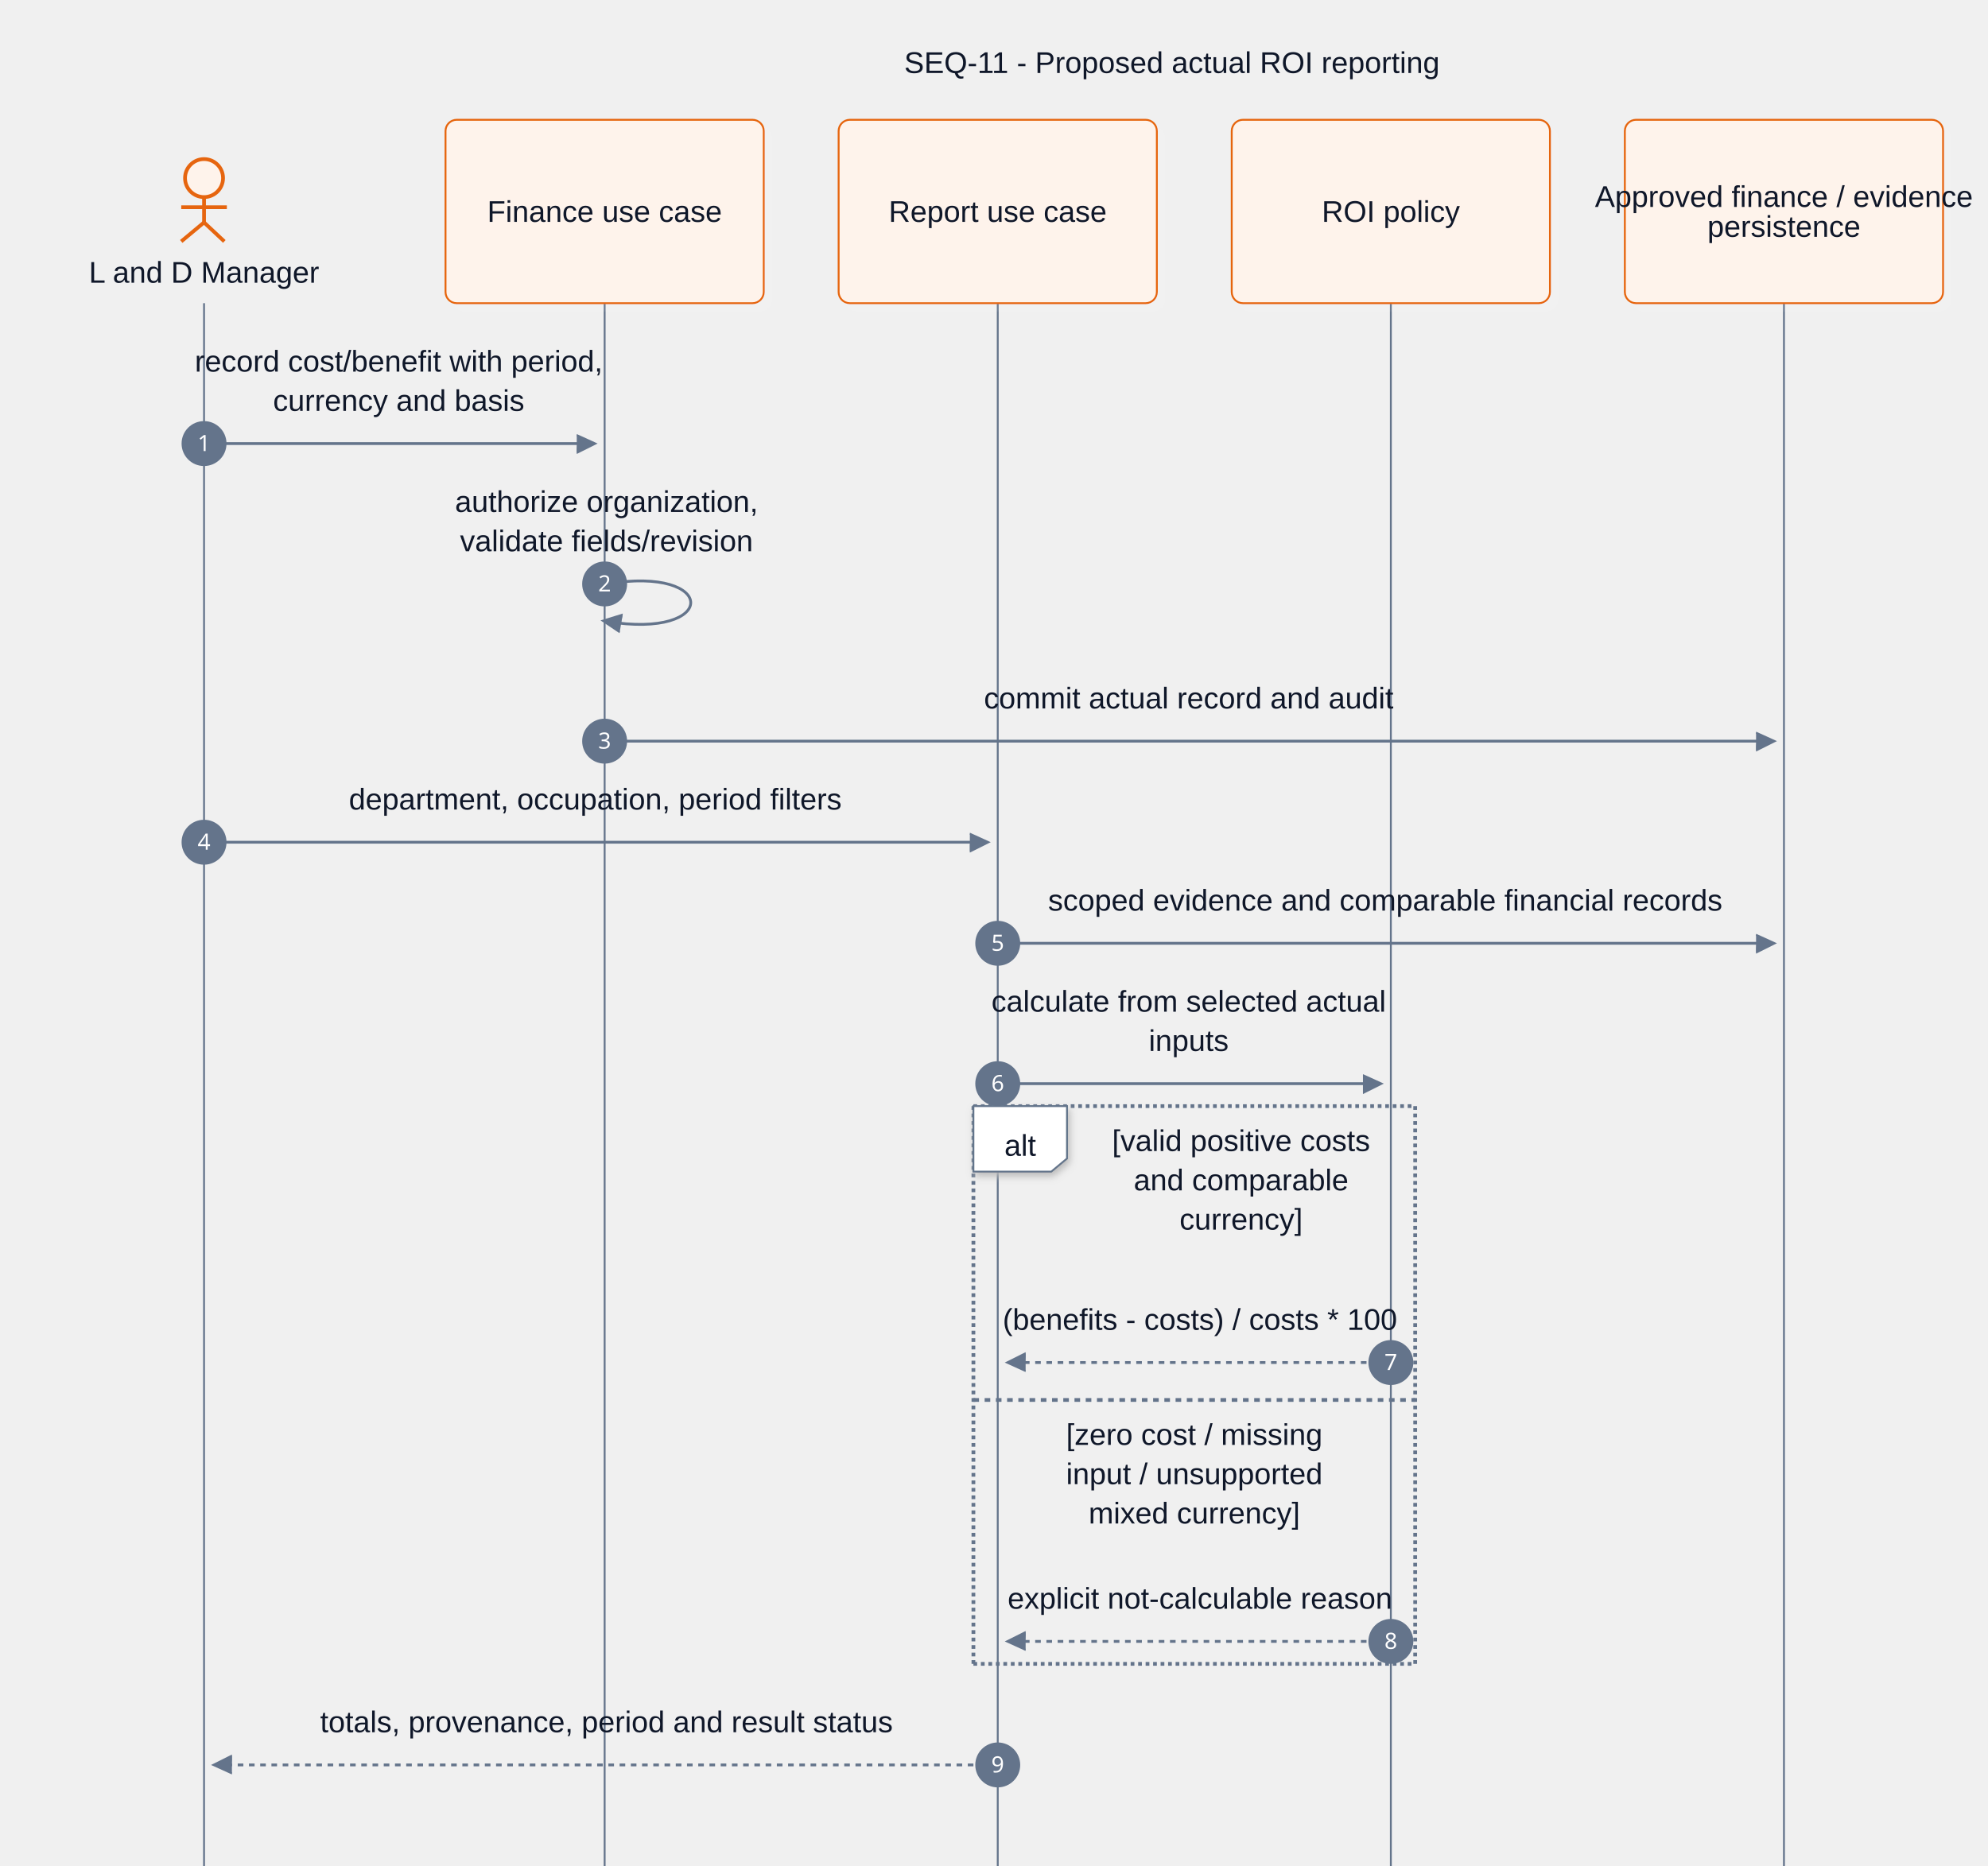
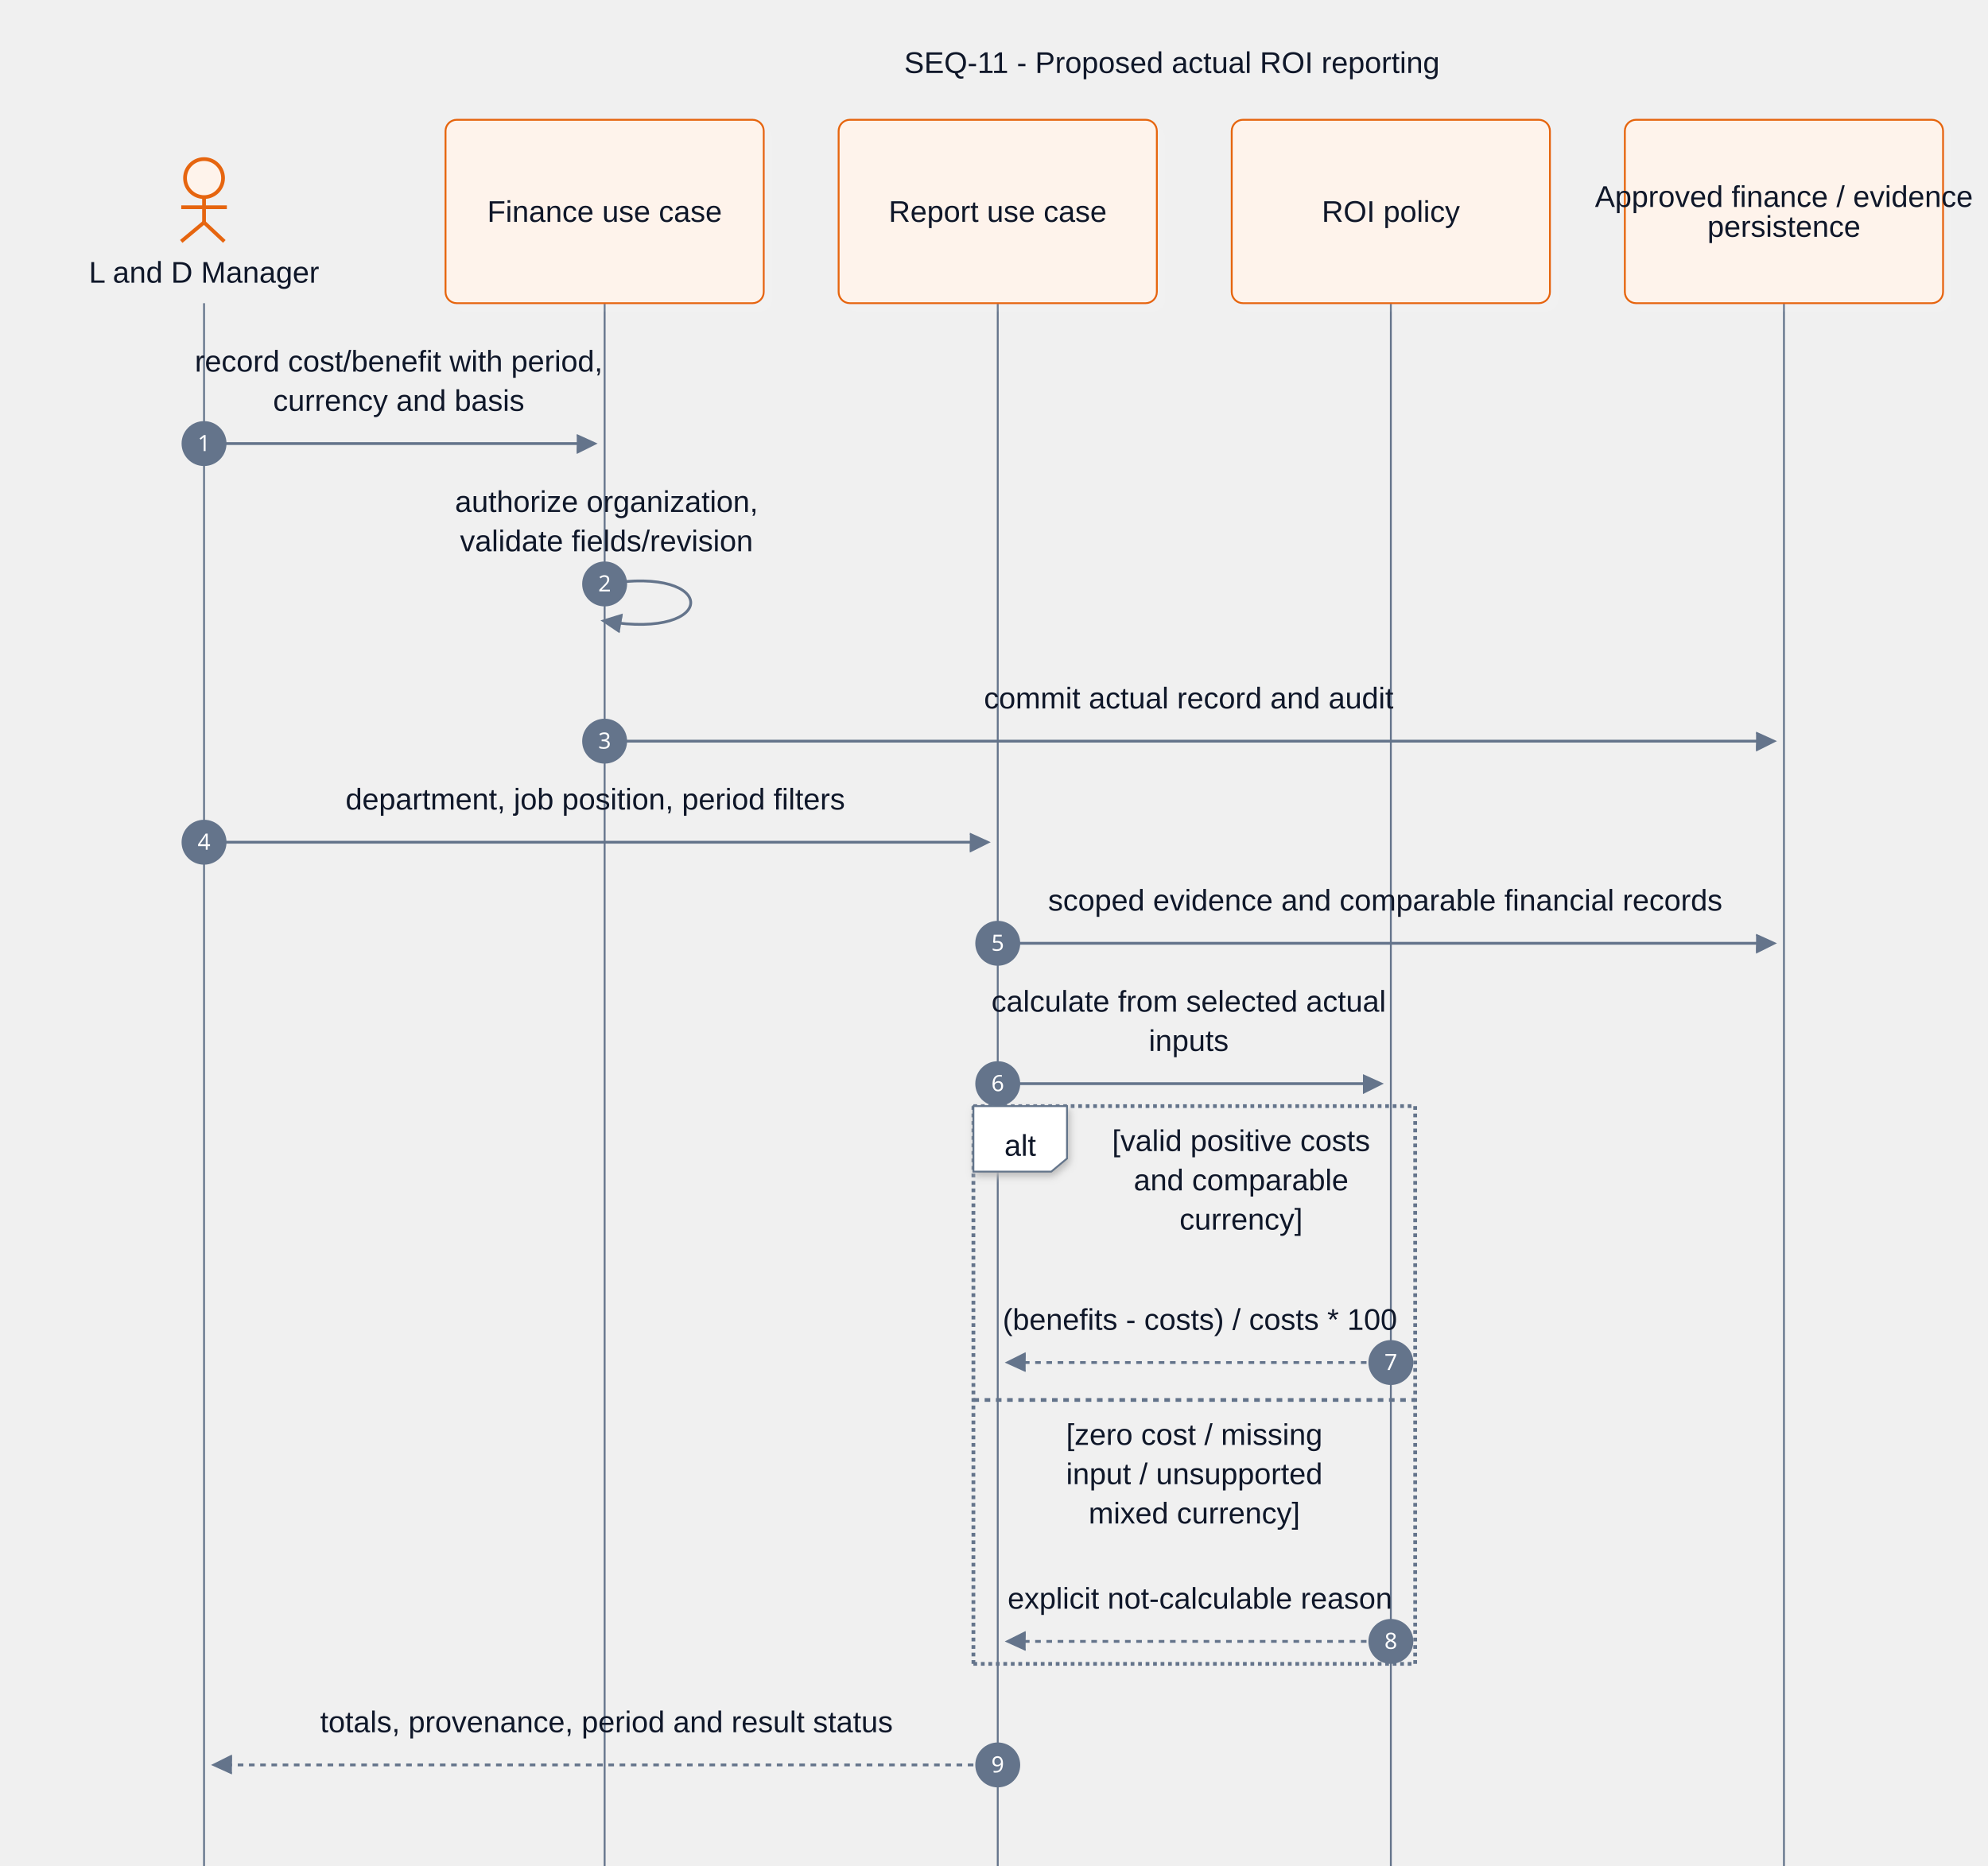
<svg xmlns="http://www.w3.org/2000/svg" id="my-svg" width="100%" style="max-width: 1062px; background-color: white;" viewBox="-24 -64 1062 997" role="graphics-document document" aria-roledescription="sequence">
  <g>
    <line id="actor4" x1="929" y1="98" x2="929" y2="2000" class="actor-line 200" stroke-width="0.5px" stroke="#999" name="SDD_SEQ_11_DB" data-et="life-line" data-id="SDD_SEQ_11_DB" />
    <g id="root-4" data-look="neo" data-et="participant" data-type="participant" data-id="SDD_SEQ_11_DB">
      <rect x="844" y="0" fill="#eaeaea" stroke="#666" width="170" height="98" name="SDD_SEQ_11_DB" rx="6" ry="6" class="actor actor-top" data-look="neo" filter="url(#my-svg-drop-shadow)" />
      <text x="929" y="49" dominant-baseline="central" alignment-baseline="central" class="actor actor-box" style="text-anchor: middle; font-size: 16px; font-weight: 400; font-family: &quot;Segoe UI&quot;, Arial, sans-serif;">
        <tspan x="929" dy="-8">Approved finance / evidence</tspan>
      </text>
      <text x="929" y="49" dominant-baseline="central" alignment-baseline="central" class="actor actor-box" style="text-anchor: middle; font-size: 16px; font-weight: 400; font-family: &quot;Segoe UI&quot;, Arial, sans-serif;">
        <tspan x="929" dy="8">persistence</tspan>
      </text>
    </g>
  </g>
  <g>
    <line id="actor3" x1="719" y1="98" x2="719" y2="2000" class="actor-line 200" stroke-width="0.5px" stroke="#999" name="SDD_SEQ_11_Policy" data-et="life-line" data-id="SDD_SEQ_11_Policy" />
    <g id="root-3" data-look="neo" data-et="participant" data-type="participant" data-id="SDD_SEQ_11_Policy">
      <rect x="634" y="0" fill="#eaeaea" stroke="#666" width="170" height="98" name="SDD_SEQ_11_Policy" rx="6" ry="6" class="actor actor-top" data-look="neo" filter="url(#my-svg-drop-shadow)" />
      <text x="719" y="49" dominant-baseline="central" alignment-baseline="central" class="actor actor-box" style="text-anchor: middle; font-size: 16px; font-weight: 400; font-family: &quot;Segoe UI&quot;, Arial, sans-serif;">
        <tspan x="719" dy="0">ROI policy</tspan>
      </text>
    </g>
  </g>
  <g>
    <line id="actor2" x1="509" y1="98" x2="509" y2="2000" class="actor-line 200" stroke-width="0.5px" stroke="#999" name="SDD_SEQ_11_Report" data-et="life-line" data-id="SDD_SEQ_11_Report" />
    <g id="root-2" data-look="neo" data-et="participant" data-type="participant" data-id="SDD_SEQ_11_Report">
      <rect x="424" y="0" fill="#eaeaea" stroke="#666" width="170" height="98" name="SDD_SEQ_11_Report" rx="6" ry="6" class="actor actor-top" data-look="neo" filter="url(#my-svg-drop-shadow)" />
      <text x="509" y="49" dominant-baseline="central" alignment-baseline="central" class="actor actor-box" style="text-anchor: middle; font-size: 16px; font-weight: 400; font-family: &quot;Segoe UI&quot;, Arial, sans-serif;">
        <tspan x="509" dy="0">Report use case</tspan>
      </text>
    </g>
  </g>
  <g>
    <line id="actor1" x1="299" y1="98" x2="299" y2="2000" class="actor-line 200" stroke-width="0.5px" stroke="#999" name="SDD_SEQ_11_Finance" data-et="life-line" data-id="SDD_SEQ_11_Finance" />
    <g id="root-1" data-look="neo" data-et="participant" data-type="participant" data-id="SDD_SEQ_11_Finance">
      <rect x="214" y="0" fill="#eaeaea" stroke="#666" width="170" height="98" name="SDD_SEQ_11_Finance" rx="6" ry="6" class="actor actor-top" data-look="neo" filter="url(#my-svg-drop-shadow)" />
      <text x="299" y="49" dominant-baseline="central" alignment-baseline="central" class="actor actor-box" style="text-anchor: middle; font-size: 16px; font-weight: 400; font-family: &quot;Segoe UI&quot;, Arial, sans-serif;">
        <tspan x="299" dy="0">Finance use case</tspan>
      </text>
    </g>
  </g>
  <g>
    <line id="actor0" x1="85" y1="98" x2="85" y2="2000" class="actor-line 200" stroke-width="0.5px" stroke="#999" name="SDD_SEQ_11_LD" data-et="life-line" data-id="SDD_SEQ_11_LD" />
  </g>
  <style>#my-svg{font-family:Segoe UI,Arial,sans-serif;font-size:16px;fill:#0f1729;}@keyframes edge-animation-frame{from{stroke-dashoffset:0;}}@keyframes dash{to{stroke-dashoffset:0;}}#my-svg .edge-animation-slow{stroke-dasharray:9,5!important;stroke-dashoffset:900;animation:dash 50s linear infinite;stroke-linecap:round;}#my-svg .edge-animation-fast{stroke-dasharray:9,5!important;stroke-dashoffset:900;animation:dash 20s linear infinite;stroke-linecap:round;}#my-svg .error-icon{fill:#ffffff;}#my-svg .error-text{fill:#0f1729;stroke:#0f1729;}#my-svg .edge-thickness-normal{stroke-width:1px;}#my-svg .edge-thickness-thick{stroke-width:3.5px;}#my-svg .edge-pattern-solid{stroke-dasharray:0;}#my-svg .edge-thickness-invisible{stroke-width:0;fill:none;}#my-svg .edge-pattern-dashed{stroke-dasharray:3;}#my-svg .edge-pattern-dotted{stroke-dasharray:2;}#my-svg .marker{fill:#64748b;stroke:#64748b;}#my-svg .marker.cross{stroke:#64748b;}#my-svg svg{font-family:Segoe UI,Arial,sans-serif;font-size:16px;}#my-svg p{margin:0;}#my-svg .actor{stroke:#e6650f;fill:#fef3eb;stroke-width:1;}#my-svg rect.actor.outer-path[data-look="neo"]{filter:drop-shadow( 1px 2px 2px rgba(185,185,185,1));}#my-svg rect.note[data-look="neo"]{stroke:#e6650f;fill:#fef3eb;filter:drop-shadow( 1px 2px 2px rgba(185,185,185,1));}#my-svg text.actor&gt;tspan{fill:#0f1729;stroke:none;}#my-svg .actor-line{stroke:#64748b;}#my-svg .innerArc{stroke-width:1.5;stroke-dasharray:none;}#my-svg .messageLine0{stroke-width:1.5;stroke-dasharray:none;stroke:#64748b;}#my-svg .messageLine1{stroke-width:1.5;stroke-dasharray:2,2;stroke:#64748b;}#my-svg [id$="-arrowhead"] path{fill:#64748b;stroke:#64748b;}#my-svg .sequenceNumber{fill:#ffffff;}#my-svg [id$="-sequencenumber"]{fill:#64748b;}#my-svg [id$="-crosshead"] path{fill:#64748b;stroke:#64748b;}#my-svg .messageText{fill:#0f1729;stroke:none;}#my-svg .labelBox{stroke:#64748b;fill:#ffffff;filter:drop-shadow( 1px 2px 2px rgba(185,185,185,1));}#my-svg .labelText,#my-svg .labelText&gt;tspan{fill:#0f1729;stroke:none;}#my-svg .loopText,#my-svg .loopText&gt;tspan{fill:#0f1729;stroke:none;}#my-svg .sectionTitle,#my-svg .sectionTitle&gt;tspan{fill:#0f1729;stroke:none;}#my-svg .loopLine{stroke-width:2px;stroke-dasharray:2,2;stroke:#64748b;fill:#64748b;}#my-svg .note{stroke:#e6650f;fill:#fef3eb;}#my-svg .noteText,#my-svg .noteText&gt;tspan{fill:#0f1729;stroke:none;}#my-svg .activation0{fill:#fef3eb;stroke:#e6650f;}#my-svg .activation1{fill:#fef3eb;stroke:#e6650f;}#my-svg .activation2{fill:#fef3eb;stroke:#e6650f;}#my-svg .actorPopupMenu{position:absolute;}#my-svg .actorPopupMenuPanel{position:absolute;fill:#fef3eb;box-shadow:0px 8px 16px 0px rgba(0,0,0,0.2);filter:drop-shadow(3px 5px 2px rgb(0 0 0 / 0.4));}#my-svg .actor-man circle,#my-svg line{fill:#fef3eb;stroke-width:2px;}#my-svg g rect.rect{filter:drop-shadow( 1px 2px 2px rgba(185,185,185,1));stroke:#64748b;}#my-svg .node .neo-node{stroke:#64748b;}#my-svg [data-look="neo"].node rect,#my-svg [data-look="neo"].cluster rect,#my-svg [data-look="neo"].node polygon{stroke:url(#my-svg-gradient);filter:drop-shadow( 1px 2px 2px rgba(185,185,185,1));}#my-svg [data-look="neo"].swimlane.cluster rect{filter:none;}#my-svg [data-look="neo"].node path{stroke:url(#my-svg-gradient);stroke-width:1px;}#my-svg [data-look="neo"].node .outer-path{filter:drop-shadow( 1px 2px 2px rgba(185,185,185,1));}#my-svg [data-look="neo"].node .neo-line path{stroke:#64748b;filter:none;}#my-svg [data-look="neo"].node circle{stroke:url(#my-svg-gradient);filter:drop-shadow( 1px 2px 2px rgba(185,185,185,1));}#my-svg [data-look="neo"].node circle .state-start{fill:#000000;}#my-svg [data-look="neo"].icon-shape .icon{fill:url(#my-svg-gradient);filter:drop-shadow( 1px 2px 2px rgba(185,185,185,1));}#my-svg [data-look="neo"].icon-shape .icon-neo path{stroke:url(#my-svg-gradient);filter:drop-shadow( 1px 2px 2px rgba(185,185,185,1));}#my-svg .actor-line{stroke-width:1px;}#my-svg :root{--mermaid-font-family:Segoe UI,Arial,sans-serif;}</style>
  <g />
  <defs>
    <symbol id="my-svg-computer" width="24" height="24">
      <path transform="scale(.5)" d="M2 2v13h20v-13h-20zm18 11h-16v-9h16v9zm-10.228 6l.466-1h3.524l.467 1h-4.457zm14.228 3h-24l2-6h2.104l-1.33 4h18.45l-1.297-4h2.073l2 6zm-5-10h-14v-7h14v7z" />
    </symbol>
  </defs>
  <defs>
    <symbol id="my-svg-database" fill-rule="evenodd" clip-rule="evenodd">
      <path transform="scale(.5)" d="M12.258.001l.256.004.255.005.253.008.251.01.249.012.247.015.246.016.242.019.241.02.239.023.236.024.233.027.231.028.229.031.225.032.223.034.22.036.217.038.214.04.211.041.208.043.205.045.201.046.198.048.194.05.191.051.187.053.183.054.18.056.175.057.172.059.168.06.163.061.16.063.155.064.15.066.074.033.073.033.071.034.07.034.069.035.068.035.067.035.066.035.064.036.064.036.062.036.06.036.06.037.058.037.058.037.055.038.055.038.053.038.052.038.051.039.05.039.048.039.047.039.045.04.044.04.043.04.041.04.04.041.039.041.037.041.036.041.034.041.033.042.032.042.03.042.029.042.027.042.026.043.024.043.023.043.021.043.02.043.018.044.017.043.015.044.013.044.012.044.011.045.009.044.007.045.006.045.004.045.002.045.001.045v17l-.001.045-.002.045-.004.045-.006.045-.007.045-.009.044-.011.045-.012.044-.013.044-.015.044-.017.043-.018.044-.02.043-.021.043-.023.043-.024.043-.026.043-.027.042-.029.042-.03.042-.032.042-.033.042-.034.041-.036.041-.037.041-.039.041-.04.041-.041.04-.043.04-.044.04-.045.04-.047.039-.048.039-.05.039-.051.039-.052.038-.053.038-.055.038-.055.038-.058.037-.058.037-.06.037-.06.036-.062.036-.064.036-.064.036-.066.035-.067.035-.068.035-.069.035-.07.034-.071.034-.073.033-.074.033-.15.066-.155.064-.16.063-.163.061-.168.06-.172.059-.175.057-.18.056-.183.054-.187.053-.191.051-.194.05-.198.048-.201.046-.205.045-.208.043-.211.041-.214.04-.217.038-.22.036-.223.034-.225.032-.229.031-.231.028-.233.027-.236.024-.239.023-.241.02-.242.019-.246.016-.247.015-.249.012-.251.01-.253.008-.255.005-.256.004-.258.001-.258-.001-.256-.004-.255-.005-.253-.008-.251-.01-.249-.012-.247-.015-.245-.016-.243-.019-.241-.02-.238-.023-.236-.024-.234-.027-.231-.028-.228-.031-.226-.032-.223-.034-.22-.036-.217-.038-.214-.04-.211-.041-.208-.043-.204-.045-.201-.046-.198-.048-.195-.05-.19-.051-.187-.053-.184-.054-.179-.056-.176-.057-.172-.059-.167-.06-.164-.061-.159-.063-.155-.064-.151-.066-.074-.033-.072-.033-.072-.034-.07-.034-.069-.035-.068-.035-.067-.035-.066-.035-.064-.036-.063-.036-.062-.036-.061-.036-.06-.037-.058-.037-.057-.037-.056-.038-.055-.038-.053-.038-.052-.038-.051-.039-.049-.039-.049-.039-.046-.039-.046-.04-.044-.04-.043-.04-.041-.04-.04-.041-.039-.041-.037-.041-.036-.041-.034-.041-.033-.042-.032-.042-.03-.042-.029-.042-.027-.042-.026-.043-.024-.043-.023-.043-.021-.043-.02-.043-.018-.044-.017-.043-.015-.044-.013-.044-.012-.044-.011-.045-.009-.044-.007-.045-.006-.045-.004-.045-.002-.045-.001-.045v-17l.001-.045.002-.045.004-.045.006-.045.007-.045.009-.044.011-.045.012-.044.013-.044.015-.044.017-.043.018-.044.02-.043.021-.043.023-.043.024-.043.026-.043.027-.042.029-.042.03-.042.032-.042.033-.042.034-.041.036-.041.037-.041.039-.041.04-.041.041-.04.043-.04.044-.04.046-.04.046-.039.049-.039.049-.039.051-.039.052-.038.053-.038.055-.038.056-.038.057-.037.058-.037.06-.037.061-.036.062-.036.063-.036.064-.036.066-.035.067-.035.068-.035.069-.035.07-.034.072-.034.072-.033.074-.033.151-.066.155-.064.159-.063.164-.061.167-.06.172-.059.176-.057.179-.056.184-.054.187-.053.19-.051.195-.05.198-.048.201-.046.204-.045.208-.043.211-.041.214-.04.217-.038.22-.036.223-.034.226-.032.228-.031.231-.028.234-.027.236-.024.238-.023.241-.02.243-.019.245-.016.247-.015.249-.012.251-.01.253-.008.255-.005.256-.004.258-.001.258.001zm-9.258 20.499v.01l.001.021.003.021.004.022.005.021.006.022.007.022.009.023.01.022.011.023.012.023.013.023.015.023.016.024.017.023.018.024.019.024.021.024.022.025.023.024.024.025.052.049.056.05.061.051.066.051.07.051.075.051.079.052.084.052.088.052.092.052.097.052.102.051.105.052.11.052.114.051.119.051.123.051.127.05.131.05.135.05.139.048.144.049.147.047.152.047.155.047.16.045.163.045.167.043.171.043.176.041.178.041.183.039.187.039.19.037.194.035.197.035.202.033.204.031.209.03.212.029.216.027.219.025.222.024.226.021.23.02.233.018.236.016.24.015.243.012.246.01.249.008.253.005.256.004.259.001.26-.001.257-.004.254-.005.25-.008.247-.011.244-.012.241-.014.237-.016.233-.018.231-.021.226-.021.224-.024.22-.026.216-.027.212-.028.21-.031.205-.031.202-.034.198-.034.194-.036.191-.037.187-.039.183-.04.179-.04.175-.042.172-.043.168-.044.163-.045.16-.046.155-.046.152-.047.148-.048.143-.049.139-.049.136-.05.131-.05.126-.05.123-.051.118-.052.114-.051.11-.052.106-.052.101-.052.096-.052.092-.052.088-.053.083-.051.079-.052.074-.052.07-.051.065-.051.06-.051.056-.05.051-.05.023-.024.023-.025.021-.024.02-.024.019-.024.018-.024.017-.024.015-.023.014-.024.013-.023.012-.023.01-.023.01-.022.008-.022.006-.022.006-.022.004-.022.004-.021.001-.021.001-.021v-4.127l-.077.055-.08.053-.083.054-.085.053-.087.052-.09.052-.093.051-.095.05-.097.05-.1.049-.102.049-.105.048-.106.047-.109.047-.111.046-.114.045-.115.045-.118.044-.12.043-.122.042-.124.042-.126.041-.128.04-.13.04-.132.038-.134.038-.135.037-.138.037-.139.035-.142.035-.143.034-.144.033-.147.032-.148.031-.15.03-.151.03-.153.029-.154.027-.156.027-.158.026-.159.025-.161.024-.162.023-.163.022-.165.021-.166.02-.167.019-.169.018-.169.017-.171.016-.173.015-.173.014-.175.013-.175.012-.177.011-.178.01-.179.008-.179.008-.181.006-.182.005-.182.004-.184.003-.184.002h-.37l-.184-.002-.184-.003-.182-.004-.182-.005-.181-.006-.179-.008-.179-.008-.178-.01-.176-.011-.176-.012-.175-.013-.173-.014-.172-.015-.171-.016-.17-.017-.169-.018-.167-.019-.166-.02-.165-.021-.163-.022-.162-.023-.161-.024-.159-.025-.157-.026-.156-.027-.155-.027-.153-.029-.151-.03-.15-.03-.148-.031-.146-.032-.145-.033-.143-.034-.141-.035-.14-.035-.137-.037-.136-.037-.134-.038-.132-.038-.13-.04-.128-.04-.126-.041-.124-.042-.122-.042-.12-.044-.117-.043-.116-.045-.113-.045-.112-.046-.109-.047-.106-.047-.105-.048-.102-.049-.1-.049-.097-.05-.095-.05-.093-.052-.09-.051-.087-.052-.085-.053-.083-.054-.08-.054-.077-.054v4.127zm0-5.654v.011l.001.021.003.021.004.021.005.022.006.022.007.022.009.022.01.022.011.023.012.023.013.023.015.024.016.023.017.024.018.024.019.024.021.024.022.024.023.025.024.024.052.05.056.05.061.05.066.051.07.051.075.052.079.051.084.052.088.052.092.052.097.052.102.052.105.052.11.051.114.051.119.052.123.05.127.051.131.05.135.049.139.049.144.048.147.048.152.047.155.046.16.045.163.045.167.044.171.042.176.042.178.04.183.04.187.038.19.037.194.036.197.034.202.033.204.032.209.03.212.028.216.027.219.025.222.024.226.022.23.02.233.018.236.016.24.014.243.012.246.01.249.008.253.006.256.003.259.001.26-.001.257-.003.254-.006.25-.008.247-.01.244-.012.241-.015.237-.016.233-.018.231-.02.226-.022.224-.024.22-.025.216-.027.212-.029.21-.03.205-.032.202-.033.198-.035.194-.036.191-.037.187-.039.183-.039.179-.041.175-.042.172-.043.168-.044.163-.045.16-.045.155-.047.152-.047.148-.048.143-.048.139-.05.136-.049.131-.05.126-.051.123-.051.118-.051.114-.052.11-.052.106-.052.101-.052.096-.052.092-.052.088-.052.083-.052.079-.052.074-.051.07-.052.065-.051.06-.05.056-.051.051-.049.023-.025.023-.024.021-.025.02-.024.019-.024.018-.024.017-.024.015-.023.014-.023.013-.024.012-.022.01-.023.01-.023.008-.022.006-.022.006-.022.004-.021.004-.022.001-.021.001-.021v-4.139l-.077.054-.08.054-.083.054-.085.052-.087.053-.09.051-.093.051-.095.051-.097.05-.1.049-.102.049-.105.048-.106.047-.109.047-.111.046-.114.045-.115.044-.118.044-.12.044-.122.042-.124.042-.126.041-.128.04-.13.039-.132.039-.134.038-.135.037-.138.036-.139.036-.142.035-.143.033-.144.033-.147.033-.148.031-.15.03-.151.03-.153.028-.154.028-.156.027-.158.026-.159.025-.161.024-.162.023-.163.022-.165.021-.166.02-.167.019-.169.018-.169.017-.171.016-.173.015-.173.014-.175.013-.175.012-.177.011-.178.009-.179.009-.179.007-.181.007-.182.005-.182.004-.184.003-.184.002h-.37l-.184-.002-.184-.003-.182-.004-.182-.005-.181-.007-.179-.007-.179-.009-.178-.009-.176-.011-.176-.012-.175-.013-.173-.014-.172-.015-.171-.016-.17-.017-.169-.018-.167-.019-.166-.02-.165-.021-.163-.022-.162-.023-.161-.024-.159-.025-.157-.026-.156-.027-.155-.028-.153-.028-.151-.03-.15-.03-.148-.031-.146-.033-.145-.033-.143-.033-.141-.035-.14-.036-.137-.036-.136-.037-.134-.038-.132-.039-.13-.039-.128-.04-.126-.041-.124-.042-.122-.043-.12-.043-.117-.044-.116-.044-.113-.046-.112-.046-.109-.046-.106-.047-.105-.048-.102-.049-.1-.049-.097-.05-.095-.051-.093-.051-.09-.051-.087-.053-.085-.052-.083-.054-.08-.054-.077-.054v4.139zm0-5.666v.011l.001.02.003.022.004.021.005.022.006.021.007.022.009.023.01.022.011.023.012.023.013.023.015.023.016.024.017.024.018.023.019.024.021.025.022.024.023.024.024.025.052.05.056.05.061.05.066.051.07.051.075.052.079.051.084.052.088.052.092.052.097.052.102.052.105.051.11.052.114.051.119.051.123.051.127.05.131.05.135.05.139.049.144.048.147.048.152.047.155.046.16.045.163.045.167.043.171.043.176.042.178.04.183.04.187.038.19.037.194.036.197.034.202.033.204.032.209.03.212.028.216.027.219.025.222.024.226.021.23.02.233.018.236.017.24.014.243.012.246.01.249.008.253.006.256.003.259.001.26-.001.257-.003.254-.006.25-.008.247-.01.244-.013.241-.014.237-.016.233-.018.231-.02.226-.022.224-.024.22-.025.216-.027.212-.029.21-.03.205-.032.202-.033.198-.035.194-.036.191-.037.187-.039.183-.039.179-.041.175-.042.172-.043.168-.044.163-.045.16-.045.155-.047.152-.047.148-.048.143-.049.139-.049.136-.049.131-.051.126-.05.123-.051.118-.052.114-.051.11-.052.106-.052.101-.052.096-.052.092-.052.088-.052.083-.052.079-.052.074-.052.07-.051.065-.051.06-.051.056-.05.051-.049.023-.025.023-.025.021-.024.02-.024.019-.024.018-.024.017-.024.015-.023.014-.024.013-.023.012-.023.01-.022.01-.023.008-.022.006-.022.006-.022.004-.022.004-.021.001-.021.001-.021v-4.153l-.077.054-.08.054-.083.053-.085.053-.087.053-.09.051-.093.051-.095.051-.097.05-.1.049-.102.048-.105.048-.106.048-.109.046-.111.046-.114.046-.115.044-.118.044-.12.043-.122.043-.124.042-.126.041-.128.04-.13.039-.132.039-.134.038-.135.037-.138.036-.139.036-.142.034-.143.034-.144.033-.147.032-.148.032-.15.03-.151.03-.153.028-.154.028-.156.027-.158.026-.159.024-.161.024-.162.023-.163.023-.165.021-.166.02-.167.019-.169.018-.169.017-.171.016-.173.015-.173.014-.175.013-.175.012-.177.01-.178.01-.179.009-.179.007-.181.006-.182.006-.182.004-.184.003-.184.001-.185.001-.185-.001-.184-.001-.184-.003-.182-.004-.182-.006-.181-.006-.179-.007-.179-.009-.178-.01-.176-.01-.176-.012-.175-.013-.173-.014-.172-.015-.171-.016-.17-.017-.169-.018-.167-.019-.166-.02-.165-.021-.163-.023-.162-.023-.161-.024-.159-.024-.157-.026-.156-.027-.155-.028-.153-.028-.151-.03-.15-.03-.148-.032-.146-.032-.145-.033-.143-.034-.141-.034-.14-.036-.137-.036-.136-.037-.134-.038-.132-.039-.13-.039-.128-.041-.126-.041-.124-.041-.122-.043-.12-.043-.117-.044-.116-.044-.113-.046-.112-.046-.109-.046-.106-.048-.105-.048-.102-.048-.1-.05-.097-.049-.095-.051-.093-.051-.09-.052-.087-.052-.085-.053-.083-.053-.08-.054-.077-.054v4.153zm8.74-8.179l-.257.004-.254.005-.25.008-.247.011-.244.012-.241.014-.237.016-.233.018-.231.021-.226.022-.224.023-.22.026-.216.027-.212.028-.21.031-.205.032-.202.033-.198.034-.194.036-.191.038-.187.038-.183.04-.179.041-.175.042-.172.043-.168.043-.163.045-.16.046-.155.046-.152.048-.148.048-.143.048-.139.049-.136.05-.131.05-.126.051-.123.051-.118.051-.114.052-.11.052-.106.052-.101.052-.096.052-.092.052-.088.052-.083.052-.079.052-.074.051-.07.052-.065.051-.06.05-.056.05-.051.05-.023.025-.023.024-.021.024-.02.025-.019.024-.018.024-.017.023-.015.024-.014.023-.013.023-.012.023-.01.023-.01.022-.008.022-.006.023-.006.021-.004.022-.004.021-.001.021-.001.021.001.021.001.021.004.021.004.022.006.021.006.023.008.022.01.022.01.023.012.023.013.023.014.023.015.024.017.023.018.024.019.024.02.025.021.024.023.024.023.025.051.05.056.05.06.05.065.051.07.052.074.051.079.052.083.052.088.052.092.052.096.052.101.052.106.052.11.052.114.052.118.051.123.051.126.051.131.05.136.05.139.049.143.048.148.048.152.048.155.046.16.046.163.045.168.043.172.043.175.042.179.041.183.04.187.038.191.038.194.036.198.034.202.033.205.032.21.031.212.028.216.027.22.026.224.023.226.022.231.021.233.018.237.016.241.014.244.012.247.011.25.008.254.005.257.004.26.001.26-.001.257-.004.254-.005.25-.008.247-.011.244-.012.241-.014.237-.016.233-.018.231-.021.226-.022.224-.023.22-.026.216-.027.212-.028.21-.031.205-.032.202-.033.198-.034.194-.036.191-.038.187-.038.183-.04.179-.041.175-.042.172-.043.168-.043.163-.045.16-.046.155-.046.152-.048.148-.048.143-.048.139-.049.136-.05.131-.05.126-.051.123-.051.118-.051.114-.052.11-.052.106-.052.101-.052.096-.052.092-.052.088-.052.083-.052.079-.052.074-.051.07-.052.065-.051.06-.05.056-.05.051-.05.023-.025.023-.024.021-.024.02-.025.019-.024.018-.024.017-.023.015-.024.014-.023.013-.023.012-.023.01-.023.01-.022.008-.022.006-.023.006-.021.004-.022.004-.021.001-.021.001-.021-.001-.021-.001-.021-.004-.021-.004-.022-.006-.021-.006-.023-.008-.022-.01-.022-.01-.023-.012-.023-.013-.023-.014-.023-.015-.024-.017-.023-.018-.024-.019-.024-.02-.025-.021-.024-.023-.024-.023-.025-.051-.05-.056-.05-.06-.05-.065-.051-.07-.052-.074-.051-.079-.052-.083-.052-.088-.052-.092-.052-.096-.052-.101-.052-.106-.052-.11-.052-.114-.052-.118-.051-.123-.051-.126-.051-.131-.05-.136-.05-.139-.049-.143-.048-.148-.048-.152-.048-.155-.046-.16-.046-.163-.045-.168-.043-.172-.043-.175-.042-.179-.041-.183-.04-.187-.038-.191-.038-.194-.036-.198-.034-.202-.033-.205-.032-.21-.031-.212-.028-.216-.027-.22-.026-.224-.023-.226-.022-.231-.021-.233-.018-.237-.016-.241-.014-.244-.012-.247-.011-.25-.008-.254-.005-.257-.004-.26-.001-.26.001z" />
    </symbol>
  </defs>
  <defs>
    <symbol id="my-svg-clock" width="24" height="24">
      <path transform="scale(.5)" d="M12 2c5.514 0 10 4.486 10 10s-4.486 10-10 10-10-4.486-10-10 4.486-10 10-10zm0-2c-6.627 0-12 5.373-12 12s5.373 12 12 12 12-5.373 12-12-5.373-12-12-12zm5.848 12.459c.202.038.202.333.001.372-1.907.361-6.045 1.111-6.547 1.111-.719 0-1.301-.582-1.301-1.301 0-.512.77-5.447 1.125-7.445.034-.192.312-.181.343.014l.985 6.238 5.394 1.011z" />
    </symbol>
  </defs>
  <defs>
    <marker id="my-svg-arrowhead" refX="7.9" refY="5" markerUnits="userSpaceOnUse" markerWidth="12" markerHeight="12" orient="auto-start-reverse">
      <path d="M -1 0 L 10 5 L 0 10 z" />
    </marker>
  </defs>
  <defs>
    <marker id="my-svg-crosshead" markerWidth="15" markerHeight="8" orient="auto" refX="4" refY="4.5">
      <path fill="none" stroke="#000000" stroke-width="1pt" d="M 1,2 L 6,7 M 6,2 L 1,7" style="stroke-dasharray: 0, 0;" />
    </marker>
  </defs>
  <defs>
    <marker id="my-svg-filled-head" refX="15.5" refY="7" markerWidth="20" markerHeight="28" orient="auto">
      <path d="M 18,7 L9,13 L14,7 L9,1 Z" />
    </marker>
  </defs>
  <defs>
    <marker id="my-svg-sequencenumber" refX="15" refY="15" markerWidth="60" markerHeight="40" orient="auto">
      <circle cx="15" cy="15" r="6" />
    </marker>
  </defs>
  <defs>
    <marker id="my-svg-solidTopArrowHead" refX="7.9" refY="7.25" markerUnits="userSpaceOnUse" markerWidth="12" markerHeight="12" orient="auto-start-reverse">
      <path d="M 0 0 L 10 8 L 0 8 z" />
    </marker>
  </defs>
  <defs>
    <marker id="my-svg-solidBottomArrowHead" refX="7.9" refY="0.75" markerUnits="userSpaceOnUse" markerWidth="12" markerHeight="12" orient="auto-start-reverse">
      <path d="M 0 0 L 10 0 L 0 8 z" />
    </marker>
  </defs>
  <defs>
    <marker id="my-svg-stickTopArrowHead" refX="7.5" refY="7" markerUnits="userSpaceOnUse" markerWidth="12" markerHeight="12" orient="auto-start-reverse">
      <path d="M 0 0 L 7 7" stroke="black" stroke-width="1.5" fill="none" />
    </marker>
  </defs>
  <defs>
    <marker id="my-svg-stickBottomArrowHead" refX="7.5" refY="0" markerUnits="userSpaceOnUse" markerWidth="12" markerHeight="12" orient="auto-start-reverse">
      <path d="M 0 7 L 7 0" stroke="black" stroke-width="1.5" fill="none" />
    </marker>
  </defs>
  <defs>
    <filter id="my-svg-drop-shadow" height="130%" width="130%">
      <feDropShadow dx="4" dy="4" stdDeviation="0" flood-opacity="0.06" flood-color="#FFFFFF" />
    </filter>
  </defs>
  <g data-et="control-structure" data-id="i11">
    <line x1="496" y1="527" x2="732" y2="527" class="loopLine" />
    <line x1="732" y1="527" x2="732" y2="825" class="loopLine" />
    <line x1="496" y1="825" x2="732" y2="825" class="loopLine" />
    <line x1="496" y1="527" x2="496" y2="825" class="loopLine" />
    <line x1="496" y1="684" x2="732" y2="684" class="loopLine" style="stroke-dasharray: 3, 3;" />
    <polygon points="496,527 546,527 546,555 537.6,562 496,562" class="labelBox" />
    <text x="521" y="549" text-anchor="middle" dominant-baseline="middle" alignment-baseline="middle" class="labelText" style="font-family: &quot;Segoe UI&quot;, Arial, sans-serif; font-size: 16px; font-weight: 400;">alt</text>
    <text x="639" y="551" text-anchor="middle" class="loopText" style="font-family: &quot;Segoe UI&quot;, Arial, sans-serif; font-size: 16px; font-weight: 400;">
      <tspan x="639">[valid positive costs</tspan>
    </text>
    <text x="639" y="572" text-anchor="middle" class="loopText" style="font-family: &quot;Segoe UI&quot;, Arial, sans-serif; font-size: 16px; font-weight: 400;">
      <tspan x="639">and comparable</tspan>
    </text>
    <text x="639" y="593" text-anchor="middle" class="loopText" style="font-family: &quot;Segoe UI&quot;, Arial, sans-serif; font-size: 16px; font-weight: 400;">
      <tspan x="639">currency]</tspan>
    </text>
    <text x="614" y="708" text-anchor="middle" class="sectionTitle" style="font-family: &quot;Segoe UI&quot;, Arial, sans-serif; font-size: 16px; font-weight: 400;">[zero cost / missing</text>
    <text x="614" y="729" text-anchor="middle" class="sectionTitle" style="font-family: &quot;Segoe UI&quot;, Arial, sans-serif; font-size: 16px; font-weight: 400;">input / unsupported</text>
    <text x="614" y="750" text-anchor="middle" class="sectionTitle" style="font-family: &quot;Segoe UI&quot;, Arial, sans-serif; font-size: 16px; font-weight: 400;">mixed currency]</text>
  </g>
  <g class="actor-man actor-top" name="SDD_SEQ_11_LD" data-et="participant" data-type="actor" data-id="SDD_SEQ_11_LD" style="stroke: rgb(230, 101, 15);">
    <line id="actor-man-torso0" x1="85" y1="41.308" x2="85" y2="54.846" />
    <line id="actor-man-arms0" x1="72.815" y1="46.723" x2="97.185" y2="46.723" />
    <line x1="72.815" y1="65" x2="85" y2="54.846" />
    <line x1="85" y1="54.846" x2="95.831" y2="65" />
    <circle cx="85" cy="31.154" r="10.154" width="170" height="98" />
    <text x="85" y="81.5" dominant-baseline="central" alignment-baseline="central" class="actor actor-man" style="text-anchor: middle; font-size: 16px; font-weight: 400; font-family: &quot;Segoe UI&quot;, Arial, sans-serif;">
      <tspan x="85" dy="0">L and D Manager</tspan>
    </text>
  </g>
  <text x="189" y="114" text-anchor="middle" dominant-baseline="middle" alignment-baseline="middle" class="messageText" dy="1em" style="font-family: &quot;Segoe UI&quot;, Arial, sans-serif; font-size: 16px; font-weight: 400;">record cost/benefit with period,</text>
  <text x="189" y="135" text-anchor="middle" dominant-baseline="middle" alignment-baseline="middle" class="messageText" dy="1em" style="font-family: &quot;Segoe UI&quot;, Arial, sans-serif; font-size: 16px; font-weight: 400;">currency and basis</text>
  <line x1="92" y1="173" x2="292" y2="173" class="messageLine0" data-et="message" data-id="i1" data-from="SDD_SEQ_11_LD" data-to="SDD_SEQ_11_Finance" stroke-width="2" stroke="none" marker-end="url(#my-svg-arrowhead)" style="fill: none;" />
  <line x1="85" y1="173" x2="85" y2="173" stroke-width="0" marker-start="url(#my-svg-sequencenumber)" />
  <text x="85" y="177" font-family="sans-serif" font-size="12px" text-anchor="middle" class="sequenceNumber">1</text>
  <text x="300" y="189" text-anchor="middle" dominant-baseline="middle" alignment-baseline="middle" class="messageText" dy="1em" style="font-family: &quot;Segoe UI&quot;, Arial, sans-serif; font-size: 16px; font-weight: 400;">authorize organization,</text>
  <text x="300" y="210" text-anchor="middle" dominant-baseline="middle" alignment-baseline="middle" class="messageText" dy="1em" style="font-family: &quot;Segoe UI&quot;, Arial, sans-serif; font-size: 16px; font-weight: 400;">validate fields/revision</text>
  <path d="M 300,248 C 360,238 360,278 300,268" class="messageLine0" data-et="message" data-id="i2" data-from="SDD_SEQ_11_Finance" data-to="SDD_SEQ_11_Finance" stroke-width="2" stroke="none" marker-end="url(#my-svg-arrowhead)" x1="306" style="fill: none;" />
  <line x1="299" y1="248" x2="299" y2="248" stroke-width="0" marker-start="url(#my-svg-sequencenumber)" />
  <text x="299" y="252" font-family="sans-serif" font-size="12px" text-anchor="middle" class="sequenceNumber">2</text>
  <text x="611" y="294" text-anchor="middle" dominant-baseline="middle" alignment-baseline="middle" class="messageText" dy="1em" style="font-family: &quot;Segoe UI&quot;, Arial, sans-serif; font-size: 16px; font-weight: 400;">commit actual record and audit</text>
  <line x1="306" y1="332" x2="922" y2="332" class="messageLine0" data-et="message" data-id="i3" data-from="SDD_SEQ_11_Finance" data-to="SDD_SEQ_11_DB" stroke-width="2" stroke="none" marker-end="url(#my-svg-arrowhead)" style="fill: none;" />
  <line x1="299" y1="332" x2="299" y2="332" stroke-width="0" marker-start="url(#my-svg-sequencenumber)" />
  <text x="299" y="336" font-family="sans-serif" font-size="12px" text-anchor="middle" class="sequenceNumber">3</text>
-   <text x="294" y="348" text-anchor="middle" dominant-baseline="middle" alignment-baseline="middle" class="messageText" dy="1em" style="font-family: &quot;Segoe UI&quot;, Arial, sans-serif; font-size: 16px; font-weight: 400;">department, occupation, period filters</text>
+   <text x="294" y="348" text-anchor="middle" dominant-baseline="middle" alignment-baseline="middle" class="messageText" dy="1em" style="font-family: &quot;Segoe UI&quot;, Arial, sans-serif; font-size: 16px; font-weight: 400;">department, job position, period filters</text>
  <line x1="92" y1="386" x2="502" y2="386" class="messageLine0" data-et="message" data-id="i4" data-from="SDD_SEQ_11_LD" data-to="SDD_SEQ_11_Report" stroke-width="2" stroke="none" marker-end="url(#my-svg-arrowhead)" style="fill: none;" />
  <line x1="85" y1="386" x2="85" y2="386" stroke-width="0" marker-start="url(#my-svg-sequencenumber)" />
  <text x="85" y="390" font-family="sans-serif" font-size="12px" text-anchor="middle" class="sequenceNumber">4</text>
  <text x="716" y="402" text-anchor="middle" dominant-baseline="middle" alignment-baseline="middle" class="messageText" dy="1em" style="font-family: &quot;Segoe UI&quot;, Arial, sans-serif; font-size: 16px; font-weight: 400;">scoped evidence and comparable financial records</text>
  <line x1="516" y1="440" x2="922" y2="440" class="messageLine0" data-et="message" data-id="i5" data-from="SDD_SEQ_11_Report" data-to="SDD_SEQ_11_DB" stroke-width="2" stroke="none" marker-end="url(#my-svg-arrowhead)" style="fill: none;" />
  <line x1="509" y1="440" x2="509" y2="440" stroke-width="0" marker-start="url(#my-svg-sequencenumber)" />
  <text x="509" y="444" font-family="sans-serif" font-size="12px" text-anchor="middle" class="sequenceNumber">5</text>
  <text x="611" y="456" text-anchor="middle" dominant-baseline="middle" alignment-baseline="middle" class="messageText" dy="1em" style="font-family: &quot;Segoe UI&quot;, Arial, sans-serif; font-size: 16px; font-weight: 400;">calculate from selected actual</text>
  <text x="611" y="477" text-anchor="middle" dominant-baseline="middle" alignment-baseline="middle" class="messageText" dy="1em" style="font-family: &quot;Segoe UI&quot;, Arial, sans-serif; font-size: 16px; font-weight: 400;">inputs</text>
  <line x1="516" y1="515" x2="712" y2="515" class="messageLine0" data-et="message" data-id="i6" data-from="SDD_SEQ_11_Report" data-to="SDD_SEQ_11_Policy" stroke-width="2" stroke="none" marker-end="url(#my-svg-arrowhead)" style="fill: none;" />
  <line x1="509" y1="515" x2="509" y2="515" stroke-width="0" marker-start="url(#my-svg-sequencenumber)" />
  <text x="509" y="519" font-family="sans-serif" font-size="12px" text-anchor="middle" class="sequenceNumber">6</text>
  <text x="617" y="626" text-anchor="middle" dominant-baseline="middle" alignment-baseline="middle" class="messageText" dy="1em" style="font-family: &quot;Segoe UI&quot;, Arial, sans-serif; font-size: 16px; font-weight: 400;">(benefits - costs) / costs * 100</text>
  <line x1="724" y1="664" x2="516" y2="664" class="messageLine1" data-et="message" data-id="i8" data-from="SDD_SEQ_11_Policy" data-to="SDD_SEQ_11_Report" stroke-width="2" stroke="none" marker-end="url(#my-svg-arrowhead)" style="stroke-dasharray: 3, 3; fill: none;" />
  <line x1="719" y1="664" x2="719" y2="664" stroke-width="0" marker-start="url(#my-svg-sequencenumber)" />
  <text x="719" y="668" font-family="sans-serif" font-size="12px" text-anchor="middle" class="sequenceNumber">7</text>
  <text x="617" y="775" text-anchor="middle" dominant-baseline="middle" alignment-baseline="middle" class="messageText" dy="1em" style="font-family: &quot;Segoe UI&quot;, Arial, sans-serif; font-size: 16px; font-weight: 400;">explicit not-calculable reason</text>
  <line x1="724" y1="813" x2="516" y2="813" class="messageLine1" data-et="message" data-id="i10" data-from="SDD_SEQ_11_Policy" data-to="SDD_SEQ_11_Report" stroke-width="2" stroke="none" marker-end="url(#my-svg-arrowhead)" style="stroke-dasharray: 3, 3; fill: none;" />
  <line x1="719" y1="813" x2="719" y2="813" stroke-width="0" marker-start="url(#my-svg-sequencenumber)" />
  <text x="719" y="817" font-family="sans-serif" font-size="12px" text-anchor="middle" class="sequenceNumber">8</text>
  <text x="300" y="841" text-anchor="middle" dominant-baseline="middle" alignment-baseline="middle" class="messageText" dy="1em" style="font-family: &quot;Segoe UI&quot;, Arial, sans-serif; font-size: 16px; font-weight: 400;">totals, provenance, period and result status</text>
  <line x1="514" y1="879" x2="92" y2="879" class="messageLine1" data-et="message" data-id="i12" data-from="SDD_SEQ_11_Report" data-to="SDD_SEQ_11_LD" stroke-width="2" stroke="none" marker-end="url(#my-svg-arrowhead)" style="stroke-dasharray: 3, 3; fill: none;" />
  <line x1="509" y1="879" x2="509" y2="879" stroke-width="0" marker-start="url(#my-svg-sequencenumber)" />
  <text x="509" y="883" font-family="sans-serif" font-size="12px" text-anchor="middle" class="sequenceNumber">9</text>
  <text x="459" y="-25">SEQ-11 - Proposed actual ROI reporting</text>
</svg>
